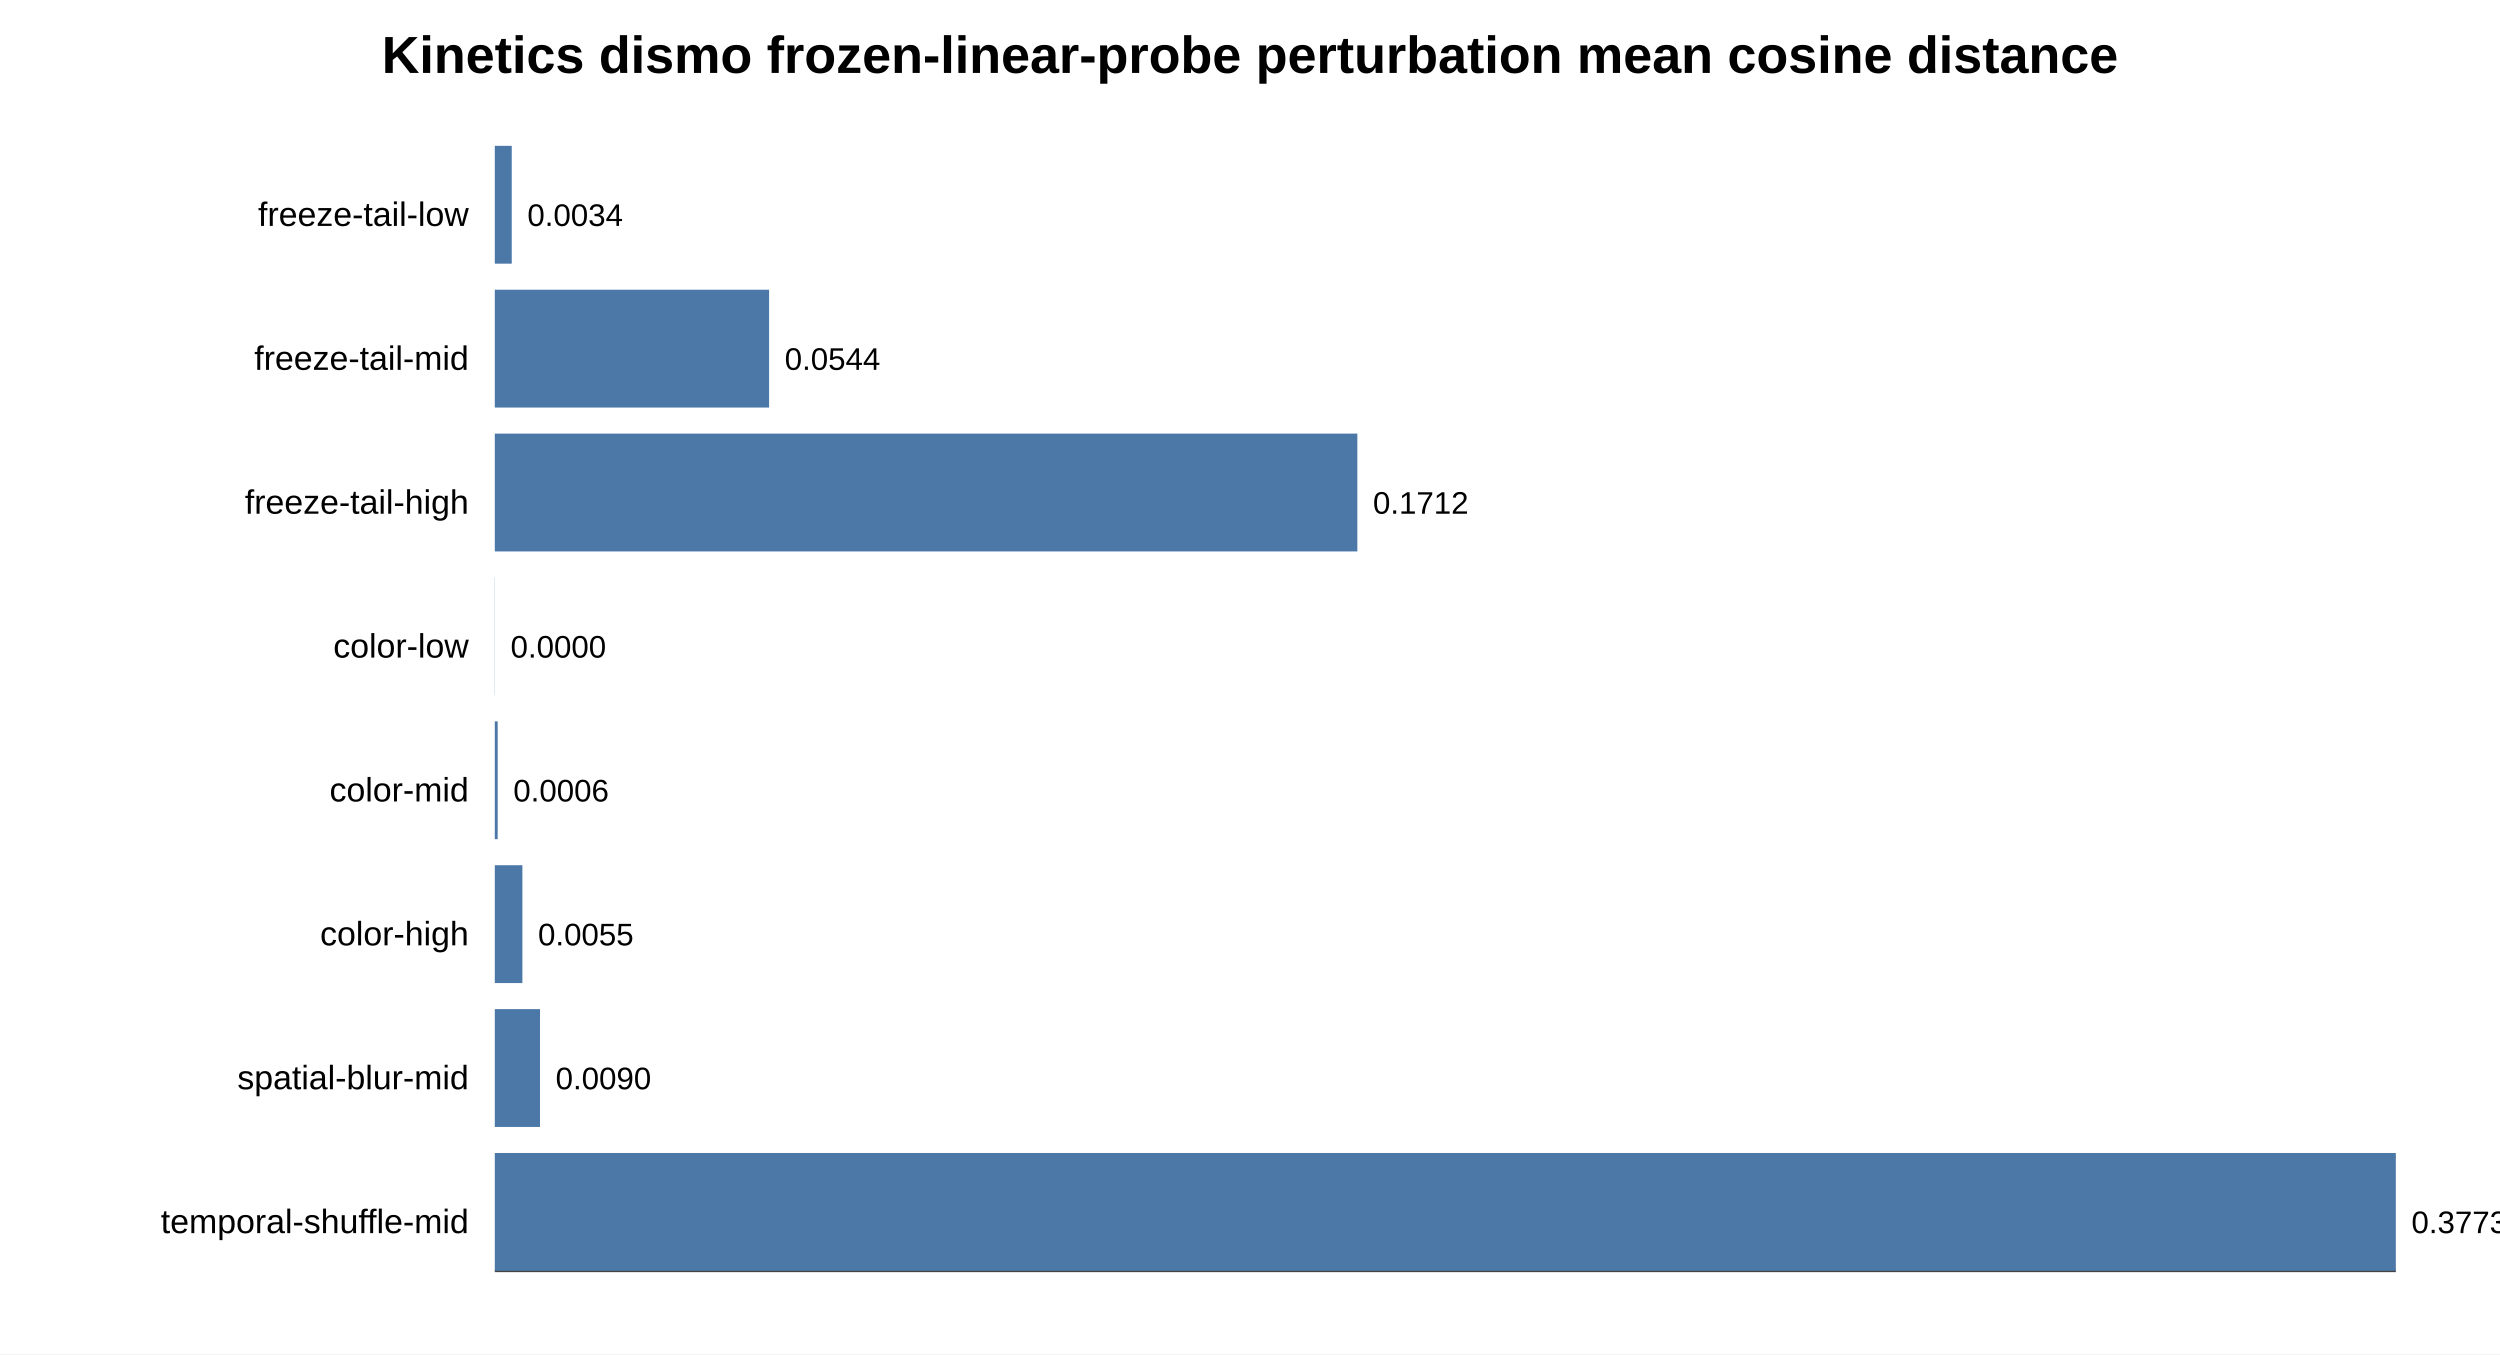
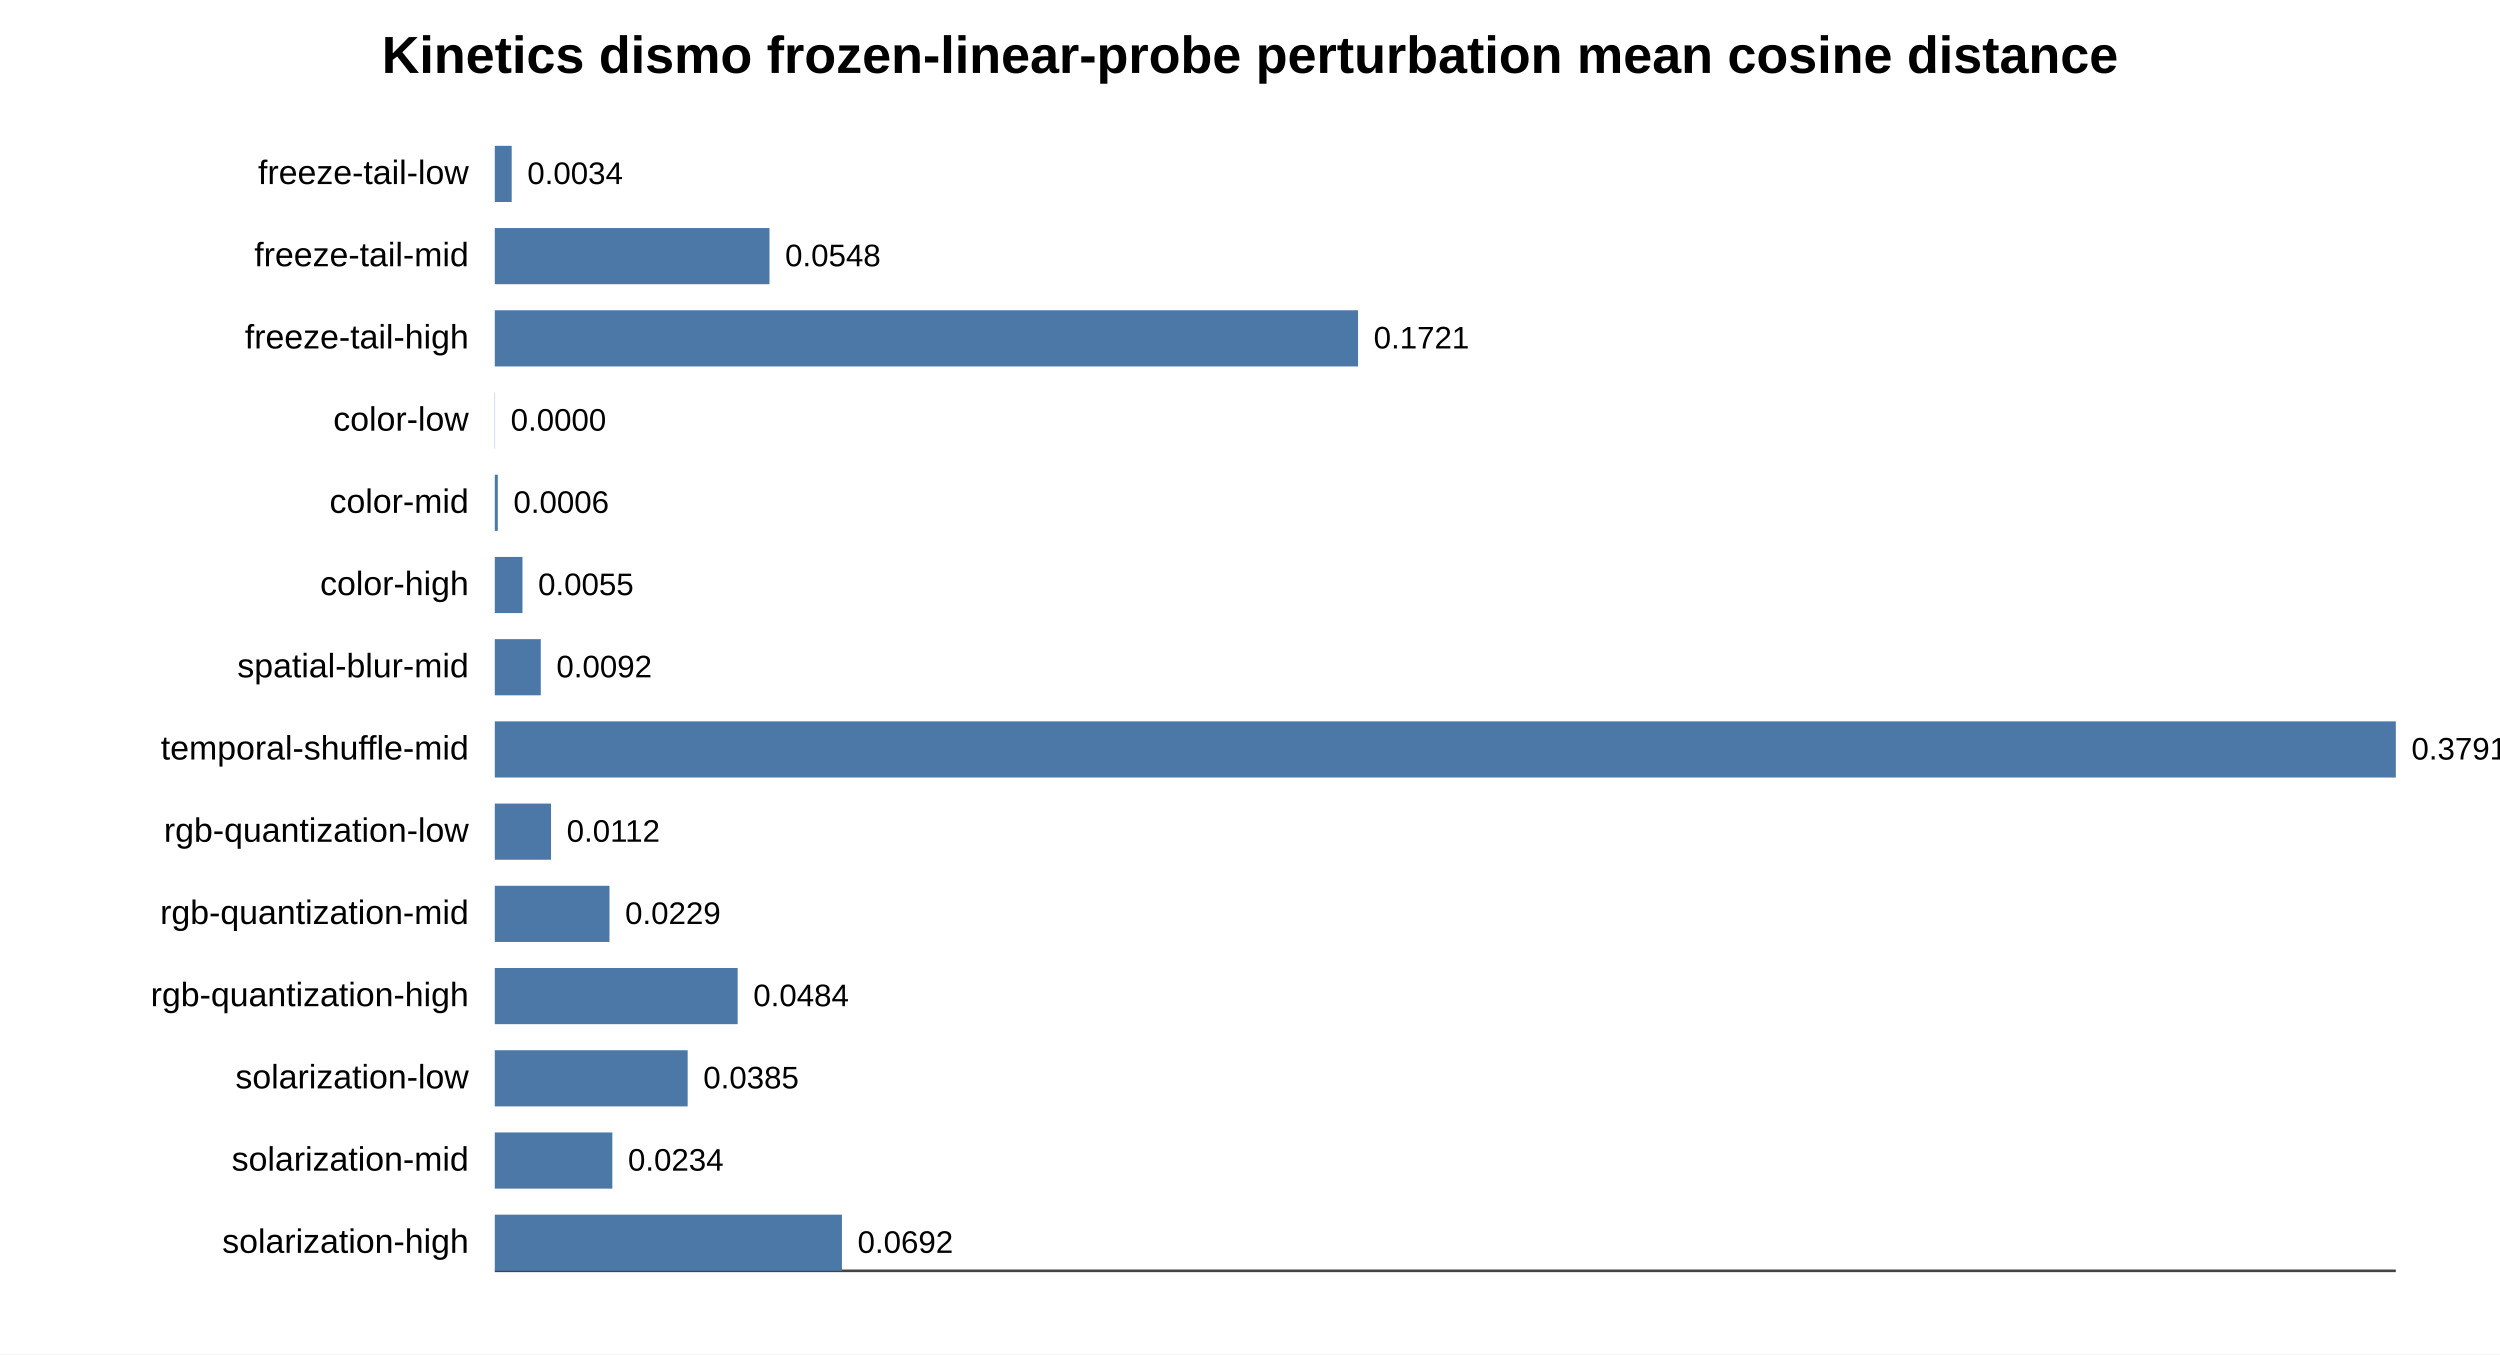
<svg xmlns="http://www.w3.org/2000/svg" width="960" height="520" viewBox="0 0 960 520">
  <rect width="100%" height="100%" fill="white" />
  <text x="480.00" y="28.00" text-anchor="middle" font-family="Arial, sans-serif" font-size="20" font-weight="700">Kinetics dismo frozen-linear-probe perturbation mean cosine distance</text>
  <line x1="190" y1="488" x2="920" y2="488" stroke="#444" stroke-width="1" />
-   <text x="180.00" y="86.77" text-anchor="end" font-family="Arial, sans-serif" font-size="13" font-weight="400">freeze-tail-low</text>
-   <rect x="190" y="56.00" width="6.51" height="45.25" fill="#4c78a8" />
-   <text x="202.51" y="86.77" text-anchor="start" font-family="Arial, sans-serif" font-size="12" font-weight="400">0.0034</text>
-   <text x="180.00" y="142.02" text-anchor="end" font-family="Arial, sans-serif" font-size="13" font-weight="400">freeze-tail-mid</text>
-   <rect x="190" y="111.25" width="105.33" height="45.25" fill="#4c78a8" />
-   <text x="301.33" y="142.02" text-anchor="start" font-family="Arial, sans-serif" font-size="12" font-weight="400">0.0544</text>
-   <text x="180.00" y="197.27" text-anchor="end" font-family="Arial, sans-serif" font-size="13" font-weight="400">freeze-tail-high</text>
-   <rect x="190" y="166.50" width="331.22" height="45.25" fill="#4c78a8" />
-   <text x="527.22" y="197.27" text-anchor="start" font-family="Arial, sans-serif" font-size="12" font-weight="400">0.1712</text>
-   <text x="180.00" y="252.52" text-anchor="end" font-family="Arial, sans-serif" font-size="13" font-weight="400">color-low</text>
-   <rect x="190" y="221.75" width="0.06" height="45.25" fill="#4c78a8" />
-   <text x="196.06" y="252.52" text-anchor="start" font-family="Arial, sans-serif" font-size="12" font-weight="400">0.0000</text>
-   <text x="180.00" y="307.77" text-anchor="end" font-family="Arial, sans-serif" font-size="13" font-weight="400">color-mid</text>
-   <rect x="190" y="277.00" width="1.11" height="45.25" fill="#4c78a8" />
-   <text x="197.11" y="307.77" text-anchor="start" font-family="Arial, sans-serif" font-size="12" font-weight="400">0.0006</text>
-   <text x="180.00" y="363.02" text-anchor="end" font-family="Arial, sans-serif" font-size="13" font-weight="400">color-high</text>
-   <rect x="190" y="332.25" width="10.60" height="45.25" fill="#4c78a8" />
-   <text x="206.60" y="363.02" text-anchor="start" font-family="Arial, sans-serif" font-size="12" font-weight="400">0.0055</text>
-   <text x="180.00" y="418.27" text-anchor="end" font-family="Arial, sans-serif" font-size="13" font-weight="400">spatial-blur-mid</text>
-   <rect x="190" y="387.50" width="17.36" height="45.25" fill="#4c78a8" />
-   <text x="213.36" y="418.27" text-anchor="start" font-family="Arial, sans-serif" font-size="12" font-weight="400">0.0090</text>
-   <text x="180.00" y="473.52" text-anchor="end" font-family="Arial, sans-serif" font-size="13" font-weight="400">temporal-shuffle-mid</text>
-   <rect x="190" y="442.75" width="730.00" height="45.25" fill="#4c78a8" />
-   <text x="926.00" y="473.52" text-anchor="start" font-family="Arial, sans-serif" font-size="12" font-weight="400">0.3773</text>
+   <text x="180.00" y="70.67" text-anchor="end" font-family="Arial, sans-serif" font-size="13" font-weight="400">freeze-tail-low</text>
+   <rect x="190" y="56.00" width="6.49" height="21.57" fill="#4c78a8" />
+   <text x="202.49" y="70.67" text-anchor="start" font-family="Arial, sans-serif" font-size="12" font-weight="400">0.0034</text>
+   <text x="180.00" y="102.24" text-anchor="end" font-family="Arial, sans-serif" font-size="13" font-weight="400">freeze-tail-mid</text>
+   <rect x="190" y="87.57" width="105.48" height="21.57" fill="#4c78a8" />
+   <text x="301.48" y="102.24" text-anchor="start" font-family="Arial, sans-serif" font-size="12" font-weight="400">0.0548</text>
+   <text x="180.00" y="133.81" text-anchor="end" font-family="Arial, sans-serif" font-size="13" font-weight="400">freeze-tail-high</text>
+   <rect x="190" y="119.14" width="331.49" height="21.57" fill="#4c78a8" />
+   <text x="527.49" y="133.81" text-anchor="start" font-family="Arial, sans-serif" font-size="12" font-weight="400">0.1721</text>
+   <text x="180.00" y="165.38" text-anchor="end" font-family="Arial, sans-serif" font-size="13" font-weight="400">color-low</text>
+   <rect x="190" y="150.71" width="0.09" height="21.57" fill="#4c78a8" />
+   <text x="196.09" y="165.38" text-anchor="start" font-family="Arial, sans-serif" font-size="12" font-weight="400">0.0000</text>
+   <text x="180.00" y="196.95" text-anchor="end" font-family="Arial, sans-serif" font-size="13" font-weight="400">color-mid</text>
+   <rect x="190" y="182.29" width="1.16" height="21.57" fill="#4c78a8" />
+   <text x="197.16" y="196.95" text-anchor="start" font-family="Arial, sans-serif" font-size="12" font-weight="400">0.0006</text>
+   <text x="180.00" y="228.53" text-anchor="end" font-family="Arial, sans-serif" font-size="13" font-weight="400">color-high</text>
+   <rect x="190" y="213.86" width="10.63" height="21.57" fill="#4c78a8" />
+   <text x="206.63" y="228.53" text-anchor="start" font-family="Arial, sans-serif" font-size="12" font-weight="400">0.0055</text>
+   <text x="180.00" y="260.10" text-anchor="end" font-family="Arial, sans-serif" font-size="13" font-weight="400">spatial-blur-mid</text>
+   <rect x="190" y="245.43" width="17.66" height="21.57" fill="#4c78a8" />
+   <text x="213.66" y="260.10" text-anchor="start" font-family="Arial, sans-serif" font-size="12" font-weight="400">0.0092</text>
+   <text x="180.00" y="291.67" text-anchor="end" font-family="Arial, sans-serif" font-size="13" font-weight="400">temporal-shuffle-mid</text>
+   <rect x="190" y="277.00" width="730.00" height="21.57" fill="#4c78a8" />
+   <text x="926.00" y="291.67" text-anchor="start" font-family="Arial, sans-serif" font-size="12" font-weight="400">0.3791</text>
+   <text x="180.00" y="323.24" text-anchor="end" font-family="Arial, sans-serif" font-size="13" font-weight="400">rgb-quantization-low</text>
+   <rect x="190" y="308.57" width="21.60" height="21.57" fill="#4c78a8" />
+   <text x="217.60" y="323.24" text-anchor="start" font-family="Arial, sans-serif" font-size="12" font-weight="400">0.0112</text>
+   <text x="180.00" y="354.81" text-anchor="end" font-family="Arial, sans-serif" font-size="13" font-weight="400">rgb-quantization-mid</text>
+   <rect x="190" y="340.14" width="44.04" height="21.57" fill="#4c78a8" />
+   <text x="240.04" y="354.81" text-anchor="start" font-family="Arial, sans-serif" font-size="12" font-weight="400">0.0229</text>
+   <text x="180.00" y="386.38" text-anchor="end" font-family="Arial, sans-serif" font-size="13" font-weight="400">rgb-quantization-high</text>
+   <rect x="190" y="371.71" width="93.26" height="21.57" fill="#4c78a8" />
+   <text x="289.26" y="386.38" text-anchor="start" font-family="Arial, sans-serif" font-size="12" font-weight="400">0.0484</text>
+   <text x="180.00" y="417.95" text-anchor="end" font-family="Arial, sans-serif" font-size="13" font-weight="400">solarization-low</text>
+   <rect x="190" y="403.29" width="74.06" height="21.57" fill="#4c78a8" />
+   <text x="270.06" y="417.95" text-anchor="start" font-family="Arial, sans-serif" font-size="12" font-weight="400">0.0385</text>
+   <text x="180.00" y="449.53" text-anchor="end" font-family="Arial, sans-serif" font-size="13" font-weight="400">solarization-mid</text>
+   <rect x="190" y="434.86" width="45.14" height="21.57" fill="#4c78a8" />
+   <text x="241.14" y="449.53" text-anchor="start" font-family="Arial, sans-serif" font-size="12" font-weight="400">0.0234</text>
+   <text x="180.00" y="481.10" text-anchor="end" font-family="Arial, sans-serif" font-size="13" font-weight="400">solarization-high</text>
+   <rect x="190" y="466.43" width="133.31" height="21.57" fill="#4c78a8" />
+   <text x="329.31" y="481.10" text-anchor="start" font-family="Arial, sans-serif" font-size="12" font-weight="400">0.0692</text>
</svg>
